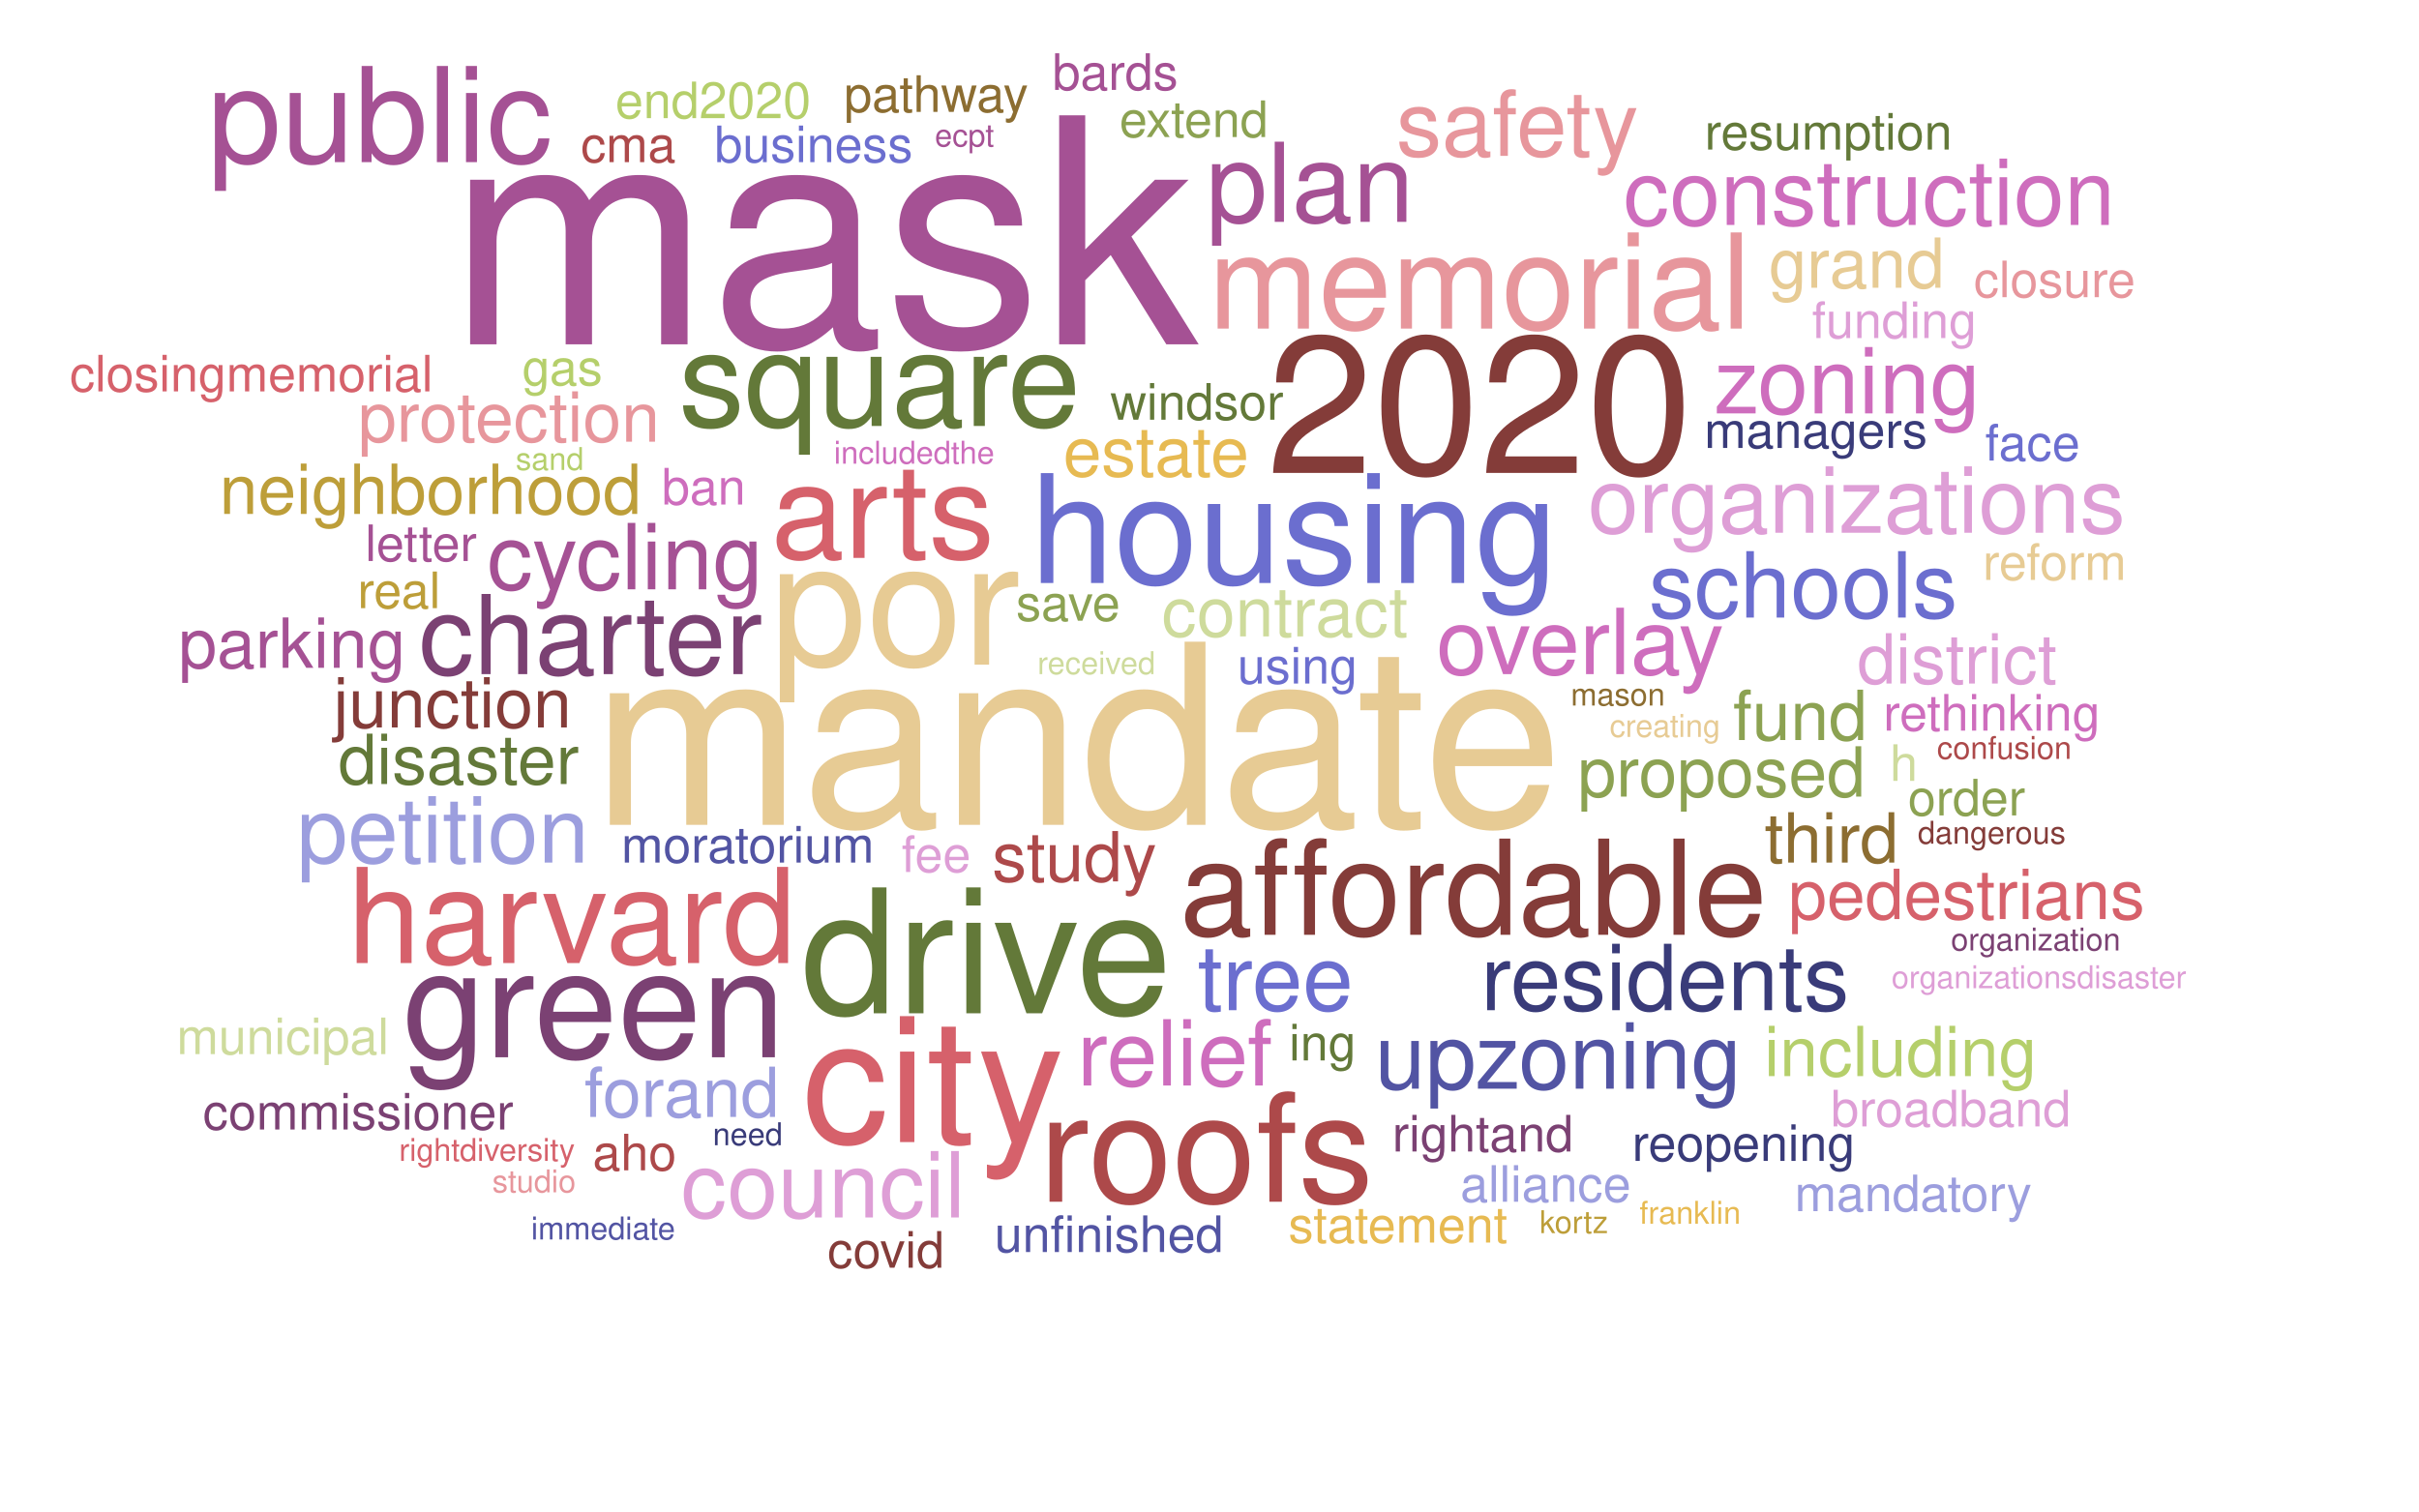
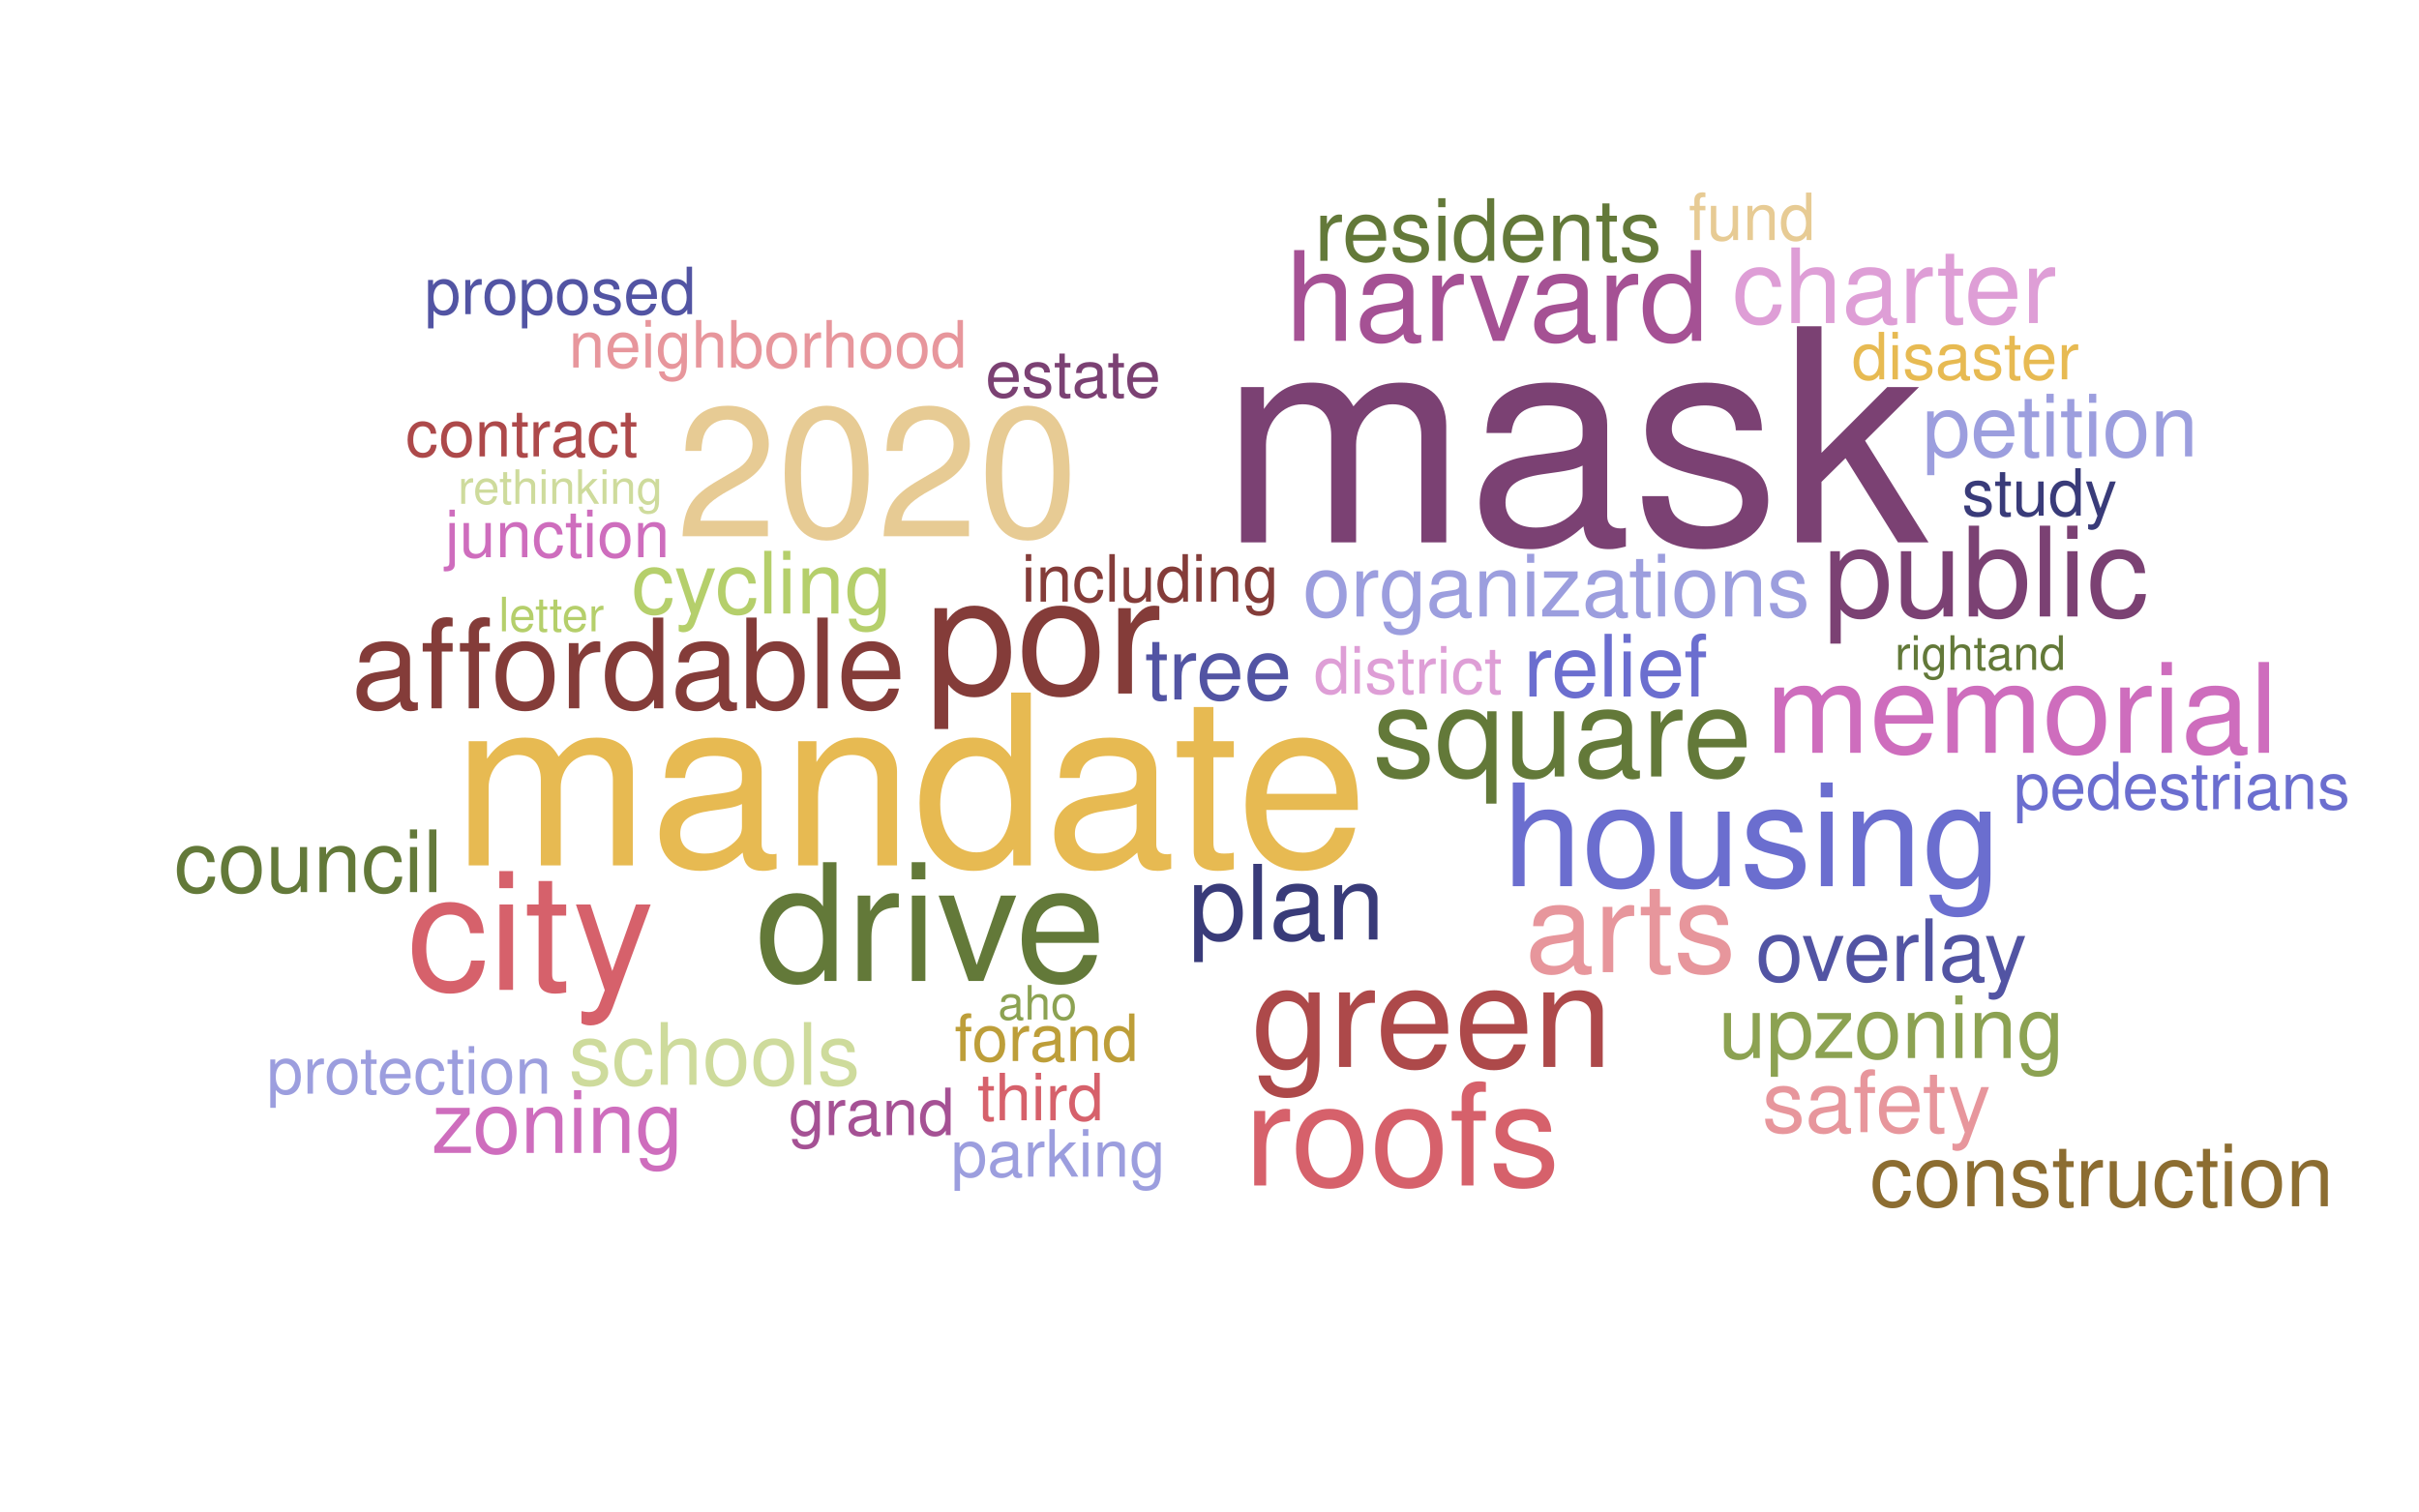
<svg xmlns="http://www.w3.org/2000/svg" width="960" height="600" version="1.1">
  <g />
-   <g transform="translate(480,300)scale(1.246753,1.246753)">
-     <text text-anchor="middle" transform="translate(-105,-105)" style="font-size: 42px; font-family: Helvetica; fill: rgb(99, 121, 57);">square</text>
-     <text text-anchor="middle" transform="translate(84,57)" style="font-size: 42px; font-family: Helvetica; fill: rgb(132, 60, 57);">affordable</text>
-     <text text-anchor="middle" transform="translate(-88,123)" style="font-size: 55px; font-family: Helvetica; fill: rgb(214, 97, 107);">city</text>
-     <text text-anchor="middle" transform="translate(21,81)" style="font-size: 29px; font-family: Helvetica; fill: rgb(107, 110, 207);">tree</text>
-     <text text-anchor="middle" transform="translate(-292,-28)" style="font-size: 22px; font-family: Helvetica; fill: rgb(165, 81, 148);">parking</text>
-     <text text-anchor="middle" transform="translate(-123,147)" style="font-size: 29px; font-family: Helvetica; fill: rgb(222, 158, 214);">council</text>
-     <text text-anchor="middle" transform="translate(79,132)" style="font-size: 16px; font-family: Helvetica; fill: rgb(82, 84, 163);" />
-     <text text-anchor="middle" transform="translate(36,97)" style="font-size: 16px; font-family: Helvetica; fill: rgb(99, 121, 57);">ing</text>
-     <text text-anchor="middle" transform="translate(163,13)" style="font-size: 22px; font-family: Helvetica; fill: rgb(140, 162, 82);">proposed</text>
-     <text text-anchor="middle" transform="translate(-264,-189)" style="font-size: 42px; font-family: Helvetica; fill: rgb(165, 81, 148);">public</text>
-     <text text-anchor="middle" transform="translate(118,-26)" style="font-size: 29px; font-family: Helvetica; fill: rgb(206, 109, 189);">overlay</text>
-     <text text-anchor="middle" transform="translate(238,-23)" style="font-size: 22px; font-family: Helvetica; fill: rgb(222, 158, 214);">district</text>
-     <text text-anchor="middle" transform="translate(203,-109)" style="font-size: 29px; font-family: Helvetica; fill: rgb(206, 109, 189);">zoning</text>
-     <text text-anchor="middle" transform="translate(-100,-29)" style="font-size: 55px; font-family: Helvetica; fill: rgb(231, 203, 148);">por</text>
-     <text text-anchor="middle" transform="translate(98,-191)" style="font-size: 29px; font-family: Helvetica; fill: rgb(231, 150, 156);">safety</text>
-     <text text-anchor="middle" transform="translate(-183,132)" style="font-size: 16px; font-family: Helvetica; fill: rgb(173, 73, 74);">aho</text>
-     <text text-anchor="middle" transform="translate(-186,-53)" style="font-size: 29px; font-family: Helvetica; fill: rgb(165, 81, 148);">cycling</text>
-     <text text-anchor="middle" transform="translate(-244,34)" style="font-size: 29px; font-family: Helvetica; fill: rgb(156, 158, 222);">petition</text>
-     <text text-anchor="middle" transform="translate(-203,66)" style="font-size: 42px; font-family: Helvetica; fill: rgb(214, 97, 107);">harvard</text>
-     <text text-anchor="middle" transform="translate(-196,96)" style="font-size: 48px; font-family: Helvetica; fill: rgb(123, 65, 115);">green</text>
-     <text text-anchor="middle" transform="translate(210,-169)" style="font-size: 29px; font-family: Helvetica; fill: rgb(206, 109, 189);">construction</text>
-     <text text-anchor="middle" transform="translate(28,-23)" style="font-size: 16px; font-family: Helvetica; fill: rgb(107, 110, 207);">using</text>
-     <text text-anchor="middle" transform="translate(-206,-118)" style="font-size: 16px; font-family: Helvetica; fill: rgb(181, 207, 107);">gas</text>
-     <text text-anchor="middle" transform="translate(-123,-131)" style="font-size: 100px; font-family: Helvetica; fill: rgb(165, 81, 148);">mask</text>
-     <text text-anchor="middle" transform="translate(-42,22)" style="font-size: 80px; font-family: Helvetica; fill: rgb(231, 203, 148);">mandate</text>
-     <text text-anchor="middle" transform="translate(86,-90)" style="font-size: 61px; font-family: Helvetica; fill: rgb(132, 60, 57);">2020</text>
-     <text text-anchor="middle" transform="translate(-71,82)" style="font-size: 55px; font-family: Helvetica; fill: rgb(99, 121, 57);">drive</text>
-     <text text-anchor="middle" transform="translate(27,-55)" style="font-size: 48px; font-family: Helvetica; fill: rgb(107, 110, 207);">housing</text>
-     <text text-anchor="middle" transform="translate(-1,142)" style="font-size: 48px; font-family: Helvetica; fill: rgb(173, 73, 74);">roofs</text>
-     <text text-anchor="middle" transform="translate(-104,-63)" style="font-size: 42px; font-family: Helvetica; fill: rgb(214, 97, 107);">arts</text>
-     <text text-anchor="middle" transform="translate(86,-136)" style="font-size: 42px; font-family: Helvetica; fill: rgb(231, 150, 156);">memorial</text>
-     <text text-anchor="middle" transform="translate(-197,-26)" style="font-size: 35px; font-family: Helvetica; fill: rgb(123, 65, 115);">charter</text>
-     <text text-anchor="middle" transform="translate(32,-170)" style="font-size: 35px; font-family: Helvetica; fill: rgb(165, 81, 148);">plan</text>
-     <text text-anchor="middle" transform="translate(-11,105)" style="font-size: 29px; font-family: Helvetica; fill: rgb(206, 109, 189);">relief</text>
-     <text text-anchor="middle" transform="translate(206,-71)" style="font-size: 29px; font-family: Helvetica; fill: rgb(222, 158, 214);">organizations</text>
-     <text text-anchor="middle" transform="translate(145,81)" style="font-size: 29px; font-family: Helvetica; fill: rgb(57, 59, 121);">residents</text>
-     <text text-anchor="middle" transform="translate(111,106)" style="font-size: 29px; font-family: Helvetica; fill: rgb(82, 84, 163);">upzoning</text>
-     <text text-anchor="middle" transform="translate(189,-44)" style="font-size: 29px; font-family: Helvetica; fill: rgb(107, 110, 207);">schools</text>
-     <text text-anchor="middle" transform="translate(-168,115)" style="font-size: 22px; font-family: Helvetica; fill: rgb(156, 158, 222);">forand</text>
-     <text text-anchor="middle" transform="translate(-239,9)" style="font-size: 22px; font-family: Helvetica; fill: rgb(99, 121, 57);">disaster</text>
-     <text text-anchor="middle" transform="translate(188,-5)" style="font-size: 22px; font-family: Helvetica; fill: rgb(140, 162, 82);">fund</text>
-     <text text-anchor="middle" transform="translate(220,102)" style="font-size: 22px; font-family: Helvetica; fill: rgb(181, 207, 107);">including</text>
-     <text text-anchor="middle" transform="translate(24,-38)" style="font-size: 22px; font-family: Helvetica; fill: rgb(206, 219, 156);">contract</text>
-     <text text-anchor="middle" transform="translate(198,34)" style="font-size: 22px; font-family: Helvetica; fill: rgb(140, 109, 49);">third</text>
-     <text text-anchor="middle" transform="translate(-248,-77)" style="font-size: 22px; font-family: Helvetica; fill: rgb(189, 158, 57);">neighborhood</text>
-     <text text-anchor="middle" transform="translate(-17,-89)" style="font-size: 22px; font-family: Helvetica; fill: rgb(231, 186, 82);">estate</text>
-     <text text-anchor="middle" transform="translate(206,-149)" style="font-size: 22px; font-family: Helvetica; fill: rgb(231, 203, 148);">grand</text>
-     <text text-anchor="middle" transform="translate(-241,-9)" style="font-size: 22px; font-family: Helvetica; fill: rgb(132, 60, 57);">junction</text>
-     <text text-anchor="middle" transform="translate(-43,40)" style="font-size: 22px; font-family: Helvetica; fill: rgb(173, 73, 74);">study</text>
-     <text text-anchor="middle" transform="translate(241,52)" style="font-size: 22px; font-family: Helvetica; fill: rgb(214, 97, 107);">pedestrians</text>
-     <text text-anchor="middle" transform="translate(-223,-100)" style="font-size: 22px; font-family: Helvetica; fill: rgb(231, 150, 156);">protection</text>
-     <text text-anchor="middle" transform="translate(87,126)" style="font-size: 16px; font-family: Helvetica; fill: rgb(123, 65, 115);">rightand</text>
-     <text text-anchor="middle" transform="translate(-251,-62)" style="font-size: 16px; font-family: Helvetica; fill: rgb(165, 81, 148);">letter</text>
-     <text text-anchor="middle" transform="translate(249,-8)" style="font-size: 16px; font-family: Helvetica; fill: rgb(206, 109, 189);">rethinking</text>
-     <text text-anchor="middle" transform="translate(218,-133)" style="font-size: 16px; font-family: Helvetica; fill: rgb(222, 158, 214);">funding</text>
-     <text text-anchor="middle" transform="translate(193,-98)" style="font-size: 16px; font-family: Helvetica; fill: rgb(57, 59, 121);">managers</text>
-     <text text-anchor="middle" transform="translate(-32,158)" style="font-size: 16px; font-family: Helvetica; fill: rgb(82, 84, 163);">unfinished</text>
-     <text text-anchor="middle" transform="translate(-126,-189)" style="font-size: 16px; font-family: Helvetica; fill: rgb(107, 110, 207);">business</text>
-     <text text-anchor="middle" transform="translate(107,142)" style="font-size: 16px; font-family: Helvetica; fill: rgb(156, 158, 222);">alliance</text>
-     <text text-anchor="middle" transform="translate(-4,-107)" style="font-size: 16px; font-family: Helvetica; fill: rgb(99, 121, 57);">windsor</text>
-     <text text-anchor="middle" transform="translate(-5,-197)" style="font-size: 16px; font-family: Helvetica; fill: rgb(140, 162, 82);">extend</text>
-     <text text-anchor="middle" transform="translate(-158,-203)" style="font-size: 16px; font-family: Helvetica; fill: rgb(181, 207, 107);">end2020</text>
-     <text text-anchor="middle" transform="translate(221,8)" style="font-size: 16px; font-family: Helvetica; fill: rgb(206, 219, 156);">h</text>
-     <text text-anchor="middle" transform="translate(-87,-205)" style="font-size: 16px; font-family: Helvetica; fill: rgb(140, 109, 49);">pathway</text>
-     <text text-anchor="middle" transform="translate(-258,-47)" style="font-size: 16px; font-family: Helvetica; fill: rgb(189, 158, 57);">real</text>
-     <text text-anchor="middle" transform="translate(-295,95)" style="font-size: 16px; font-family: Helvetica; fill: rgb(206, 219, 156);">municipal</text>
-     <text text-anchor="middle" transform="translate(236,118)" style="font-size: 16px; font-family: Helvetica; fill: rgb(222, 158, 214);">broadband</text>
-     <text text-anchor="middle" transform="translate(60,155)" style="font-size: 16px; font-family: Helvetica; fill: rgb(231, 186, 82);">statement</text>
-     <text text-anchor="middle" transform="translate(269,-56)" style="font-size: 16px; font-family: Helvetica; fill: rgb(231, 203, 148);">reform</text>
-     <text text-anchor="middle" transform="translate(-103,163)" style="font-size: 16px; font-family: Helvetica; fill: rgb(132, 60, 57);">covid</text>
-     <text text-anchor="middle" transform="translate(-185,-189)" style="font-size: 16px; font-family: Helvetica; fill: rgb(173, 73, 74);">cma</text>
-     <text text-anchor="middle" transform="translate(-305,-116)" style="font-size: 16px; font-family: Helvetica; fill: rgb(214, 97, 107);">closingmemorial</text>
-     <text text-anchor="middle" transform="translate(269,-146)" style="font-size: 16px; font-family: Helvetica; fill: rgb(231, 150, 156);">closure</text>
-     <text text-anchor="middle" transform="translate(-271,119)" style="font-size: 16px; font-family: Helvetica; fill: rgb(123, 65, 115);">commissioner</text>
-     <text text-anchor="middle" transform="translate(-30,-212)" style="font-size: 16px; font-family: Helvetica; fill: rgb(165, 81, 148);">bards</text>
-     <text text-anchor="middle" transform="translate(-161,-80)" style="font-size: 16px; font-family: Helvetica; fill: rgb(206, 109, 189);">ban</text>
-     <text text-anchor="middle" transform="translate(-87,37)" style="font-size: 16px; font-family: Helvetica; fill: rgb(222, 158, 214);">fee</text>
-     <text text-anchor="middle" transform="translate(170,129)" style="font-size: 16px; font-family: Helvetica; fill: rgb(57, 59, 121);">reopening</text>
-     <text text-anchor="middle" transform="translate(-147,34)" style="font-size: 16px; font-family: Helvetica; fill: rgb(82, 84, 163);">moratorium</text>
-     <text text-anchor="middle" transform="translate(262,-94)" style="font-size: 16px; font-family: Helvetica; fill: rgb(107, 110, 207);">face</text>
-     <text text-anchor="middle" transform="translate(241,19)" style="font-size: 16px; font-family: Helvetica; fill: rgb(140, 162, 82);">order</text>
-     <text text-anchor="middle" transform="translate(224,145)" style="font-size: 16px; font-family: Helvetica; fill: rgb(156, 158, 222);">mandatory</text>
-     <text text-anchor="middle" transform="translate(197,-193)" style="font-size: 16px; font-family: Helvetica; fill: rgb(99, 121, 57);">resumption</text>
-     <text text-anchor="middle" transform="translate(-45,-43)" style="font-size: 16px; font-family: Helvetica; fill: rgb(140, 162, 82);">save</text>
-     <text text-anchor="middle" transform="translate(-210,-91)" style="font-size: 10px; font-family: Helvetica; fill: rgb(181, 207, 107);">sand</text>
-     <text text-anchor="middle" transform="translate(-36,-26)" style="font-size: 10px; font-family: Helvetica; fill: rgb(206, 219, 156);">received</text>
-     <text text-anchor="middle" transform="translate(130,-16)" style="font-size: 10px; font-family: Helvetica; fill: rgb(140, 109, 49);">mason</text>
-     <text text-anchor="middle" transform="translate(116,152)" style="font-size: 10px; font-family: Helvetica; fill: rgb(189, 158, 57);">kortz</text>
-     <text text-anchor="middle" transform="translate(153,149)" style="font-size: 10px; font-family: Helvetica; fill: rgb(231, 186, 82);">franklin</text>
-     <text text-anchor="middle" transform="translate(145,-6)" style="font-size: 10px; font-family: Helvetica; fill: rgb(231, 203, 148);">creating</text>
-     <text text-anchor="middle" transform="translate(249,28)" style="font-size: 10px; font-family: Helvetica; fill: rgb(132, 60, 57);">dangerous</text>
-     <text text-anchor="middle" transform="translate(253,1)" style="font-size: 10px; font-family: Helvetica; fill: rgb(173, 73, 74);">confusion</text>
-     <text text-anchor="middle" transform="translate(-230,129)" style="font-size: 10px; font-family: Helvetica; fill: rgb(214, 97, 107);">rightdiversity</text>
-     <text text-anchor="middle" transform="translate(-215,139)" style="font-size: 10px; font-family: Helvetica; fill: rgb(231, 150, 156);">studio</text>
-     <text text-anchor="middle" transform="translate(263,62)" style="font-size: 10px; font-family: Helvetica; fill: rgb(123, 65, 115);">organization</text>
-     <text text-anchor="middle" transform="translate(-78,-194)" style="font-size: 10px; font-family: Helvetica; fill: rgb(165, 81, 148);">ecpt</text>
-     <text text-anchor="middle" transform="translate(-94,-93)" style="font-size: 10px; font-family: Helvetica; fill: rgb(206, 109, 189);">includedthe</text>
-     <text text-anchor="middle" transform="translate(264,74)" style="font-size: 10px; font-family: Helvetica; fill: rgb(222, 158, 214);">organizationsdisaster</text>
-     <text text-anchor="middle" transform="translate(-147,124)" style="font-size: 10px; font-family: Helvetica; fill: rgb(57, 59, 121);">need</text>
-     <text text-anchor="middle" transform="translate(-193,154)" style="font-size: 10px; font-family: Helvetica; fill: rgb(82, 84, 163);">immediate</text>
+   <g transform="translate(480,300)scale(1.176471,1.176471)">
+     <text text-anchor="middle" transform="translate(119,7)" style="font-size: 42px; font-family: Helvetica; fill: rgb(99, 121, 57);">square</text>
+     <text text-anchor="middle" transform="translate(-196,-16)" style="font-size: 42px; font-family: Helvetica; fill: rgb(132, 60, 57);">affordable</text>
+     <text text-anchor="middle" transform="translate(-229,79)" style="font-size: 55px; font-family: Helvetica; fill: rgb(214, 97, 107);">city</text>
+     <text text-anchor="middle" transform="translate(3,-19)" style="font-size: 29px; font-family: Helvetica; fill: rgb(82, 84, 163);">tree</text>
+     <text text-anchor="middle" transform="translate(-51,142)" style="font-size: 22px; font-family: Helvetica; fill: rgb(156, 158, 222);">parking</text>
+     <text text-anchor="middle" transform="translate(-304,46)" style="font-size: 29px; font-family: Helvetica; fill: rgb(99, 121, 57);">council</text>
+     <text text-anchor="middle" transform="translate(230,76)" style="font-size: 29px; font-family: Helvetica; fill: rgb(82, 84, 163);">overlay</text>
+     <text text-anchor="middle" transform="translate(-220,134)" style="font-size: 29px; font-family: Helvetica; fill: rgb(206, 109, 189);">zoning</text>
+     <text text-anchor="middle" transform="translate(-56,-21)" style="font-size: 55px; font-family: Helvetica; fill: rgb(132, 60, 57);">por</text>
+     <text text-anchor="middle" transform="translate(225,127)" style="font-size: 29px; font-family: Helvetica; fill: rgb(231, 150, 156);">safety</text>
+     <text text-anchor="middle" transform="translate(-58,89)" style="font-size: 16px; font-family: Helvetica; fill: rgb(140, 162, 82);">aho</text>
+     <text text-anchor="middle" transform="translate(-219,-149)" style="font-size: 22px; font-family: Helvetica; fill: rgb(82, 84, 163);">proposed</text>
+     <text text-anchor="middle" transform="translate(-151,-48)" style="font-size: 29px; font-family: Helvetica; fill: rgb(181, 207, 107);">cycling</text>
+     <text text-anchor="middle" transform="translate(287,-101)" style="font-size: 29px; font-family: Helvetica; fill: rgb(156, 158, 222);">petition</text>
+     <text text-anchor="middle" transform="translate(67,-21)" style="font-size: 22px; font-family: Helvetica; fill: rgb(222, 158, 214);">district</text>
+     <text text-anchor="middle" transform="translate(123,-72)rotate(0)" style="font-size: 100px; font-family: Helvetica; fill: rgb(123, 65, 115);">mask</text>
+     <text text-anchor="middle" transform="translate(-101,37)rotate(0)" style="font-size: 80px; font-family: Helvetica; fill: rgb(231, 186, 82);">mandate</text>
+     <text text-anchor="middle" transform="translate(-112,-74)rotate(0)" style="font-size: 61px; font-family: Helvetica; fill: rgb(231, 203, 148);">2020</text>
+     <text text-anchor="middle" transform="translate(-94,76)rotate(0)" style="font-size: 55px; font-family: Helvetica; fill: rgb(99, 121, 57);">drive</text>
+     <text text-anchor="middle" transform="translate(183,44)rotate(0)" style="font-size: 48px; font-family: Helvetica; fill: rgb(107, 110, 207);">housing</text>
+     <text text-anchor="middle" transform="translate(75,105)rotate(0)" style="font-size: 48px; font-family: Helvetica; fill: rgb(173, 73, 74);">green</text>
+     <text text-anchor="middle" transform="translate(65,145)rotate(0)" style="font-size: 48px; font-family: Helvetica; fill: rgb(214, 97, 107);">roofs</text>
+     <text text-anchor="middle" transform="translate(142,73)rotate(0)" style="font-size: 42px; font-family: Helvetica; fill: rgb(231, 150, 156);">arts</text>
+     <text text-anchor="middle" transform="translate(262,-47)rotate(0)" style="font-size: 42px; font-family: Helvetica; fill: rgb(123, 65, 115);">public</text>
+     <text text-anchor="middle" transform="translate(97,-140)rotate(0)" style="font-size: 42px; font-family: Helvetica; fill: rgb(165, 81, 148);">harvard</text>
+     <text text-anchor="middle" transform="translate(274,-1)rotate(0)" style="font-size: 42px; font-family: Helvetica; fill: rgb(206, 109, 189);">memorial</text>
+     <text text-anchor="middle" transform="translate(231,-146)rotate(0)" style="font-size: 35px; font-family: Helvetica; fill: rgb(222, 158, 214);">charter</text>
+     <text text-anchor="middle" transform="translate(26,62)rotate(0)" style="font-size: 35px; font-family: Helvetica; fill: rgb(57, 59, 121);">plan</text>
+     <text text-anchor="middle" transform="translate(137,-20)rotate(0)" style="font-size: 29px; font-family: Helvetica; fill: rgb(107, 110, 207);">relief</text>
+     <text text-anchor="middle" transform="translate(117,-47)rotate(0)" style="font-size: 29px; font-family: Helvetica; fill: rgb(156, 158, 222);">organizations</text>
+     <text text-anchor="middle" transform="translate(94,-167)rotate(0)" style="font-size: 29px; font-family: Helvetica; fill: rgb(99, 121, 57);">residents</text>
+     <text text-anchor="middle" transform="translate(230,102)rotate(0)" style="font-size: 29px; font-family: Helvetica; fill: rgb(140, 162, 82);">upzoning</text>
+     <text text-anchor="middle" transform="translate(-167,111)rotate(0)" style="font-size: 29px; font-family: Helvetica; fill: rgb(206, 219, 156);">schools</text>
+     <text text-anchor="middle" transform="translate(301,152)rotate(0)" style="font-size: 29px; font-family: Helvetica; fill: rgb(140, 109, 49);">construction</text>
+     <text text-anchor="middle" transform="translate(-55,103)rotate(0)" style="font-size: 22px; font-family: Helvetica; fill: rgb(189, 158, 57);">forand</text>
+     <text text-anchor="middle" transform="translate(255,-127)rotate(0)" style="font-size: 22px; font-family: Helvetica; fill: rgb(231, 186, 82);">disaster</text>
+     <text text-anchor="middle" transform="translate(183,-174)rotate(0)" style="font-size: 22px; font-family: Helvetica; fill: rgb(231, 203, 148);">fund</text>
+     <text text-anchor="middle" transform="translate(-20,-52)rotate(0)" style="font-size: 22px; font-family: Helvetica; fill: rgb(132, 60, 57);">including</text>
+     <text text-anchor="middle" transform="translate(-232,-101)rotate(0)" style="font-size: 22px; font-family: Helvetica; fill: rgb(173, 73, 74);">contract</text>
+     <text text-anchor="middle" transform="translate(-57,123)rotate(0)" style="font-size: 22px; font-family: Helvetica; fill: rgb(214, 97, 107);">third</text>
+     <text text-anchor="middle" transform="translate(-149,-131)rotate(0)" style="font-size: 22px; font-family: Helvetica; fill: rgb(231, 150, 156);">neighborhood</text>
+     <text text-anchor="middle" transform="translate(-46,-121)rotate(0)" style="font-size: 22px; font-family: Helvetica; fill: rgb(123, 65, 115);">estate</text>
+     <text text-anchor="middle" transform="translate(-114,128)rotate(0)" style="font-size: 22px; font-family: Helvetica; fill: rgb(165, 81, 148);">grand</text>
+     <text text-anchor="middle" transform="translate(-220,-67)rotate(0)" style="font-size: 22px; font-family: Helvetica; fill: rgb(206, 109, 189);">junction</text>
+     <text text-anchor="middle" transform="translate(280,-81)rotate(0)" style="font-size: 22px; font-family: Helvetica; fill: rgb(57, 59, 121);">study</text>
+     <text text-anchor="middle" transform="translate(328,18)rotate(0)" style="font-size: 22px; font-family: Helvetica; fill: rgb(107, 110, 207);">pedestrians</text>
+     <text text-anchor="middle" transform="translate(-270,114)rotate(0)" style="font-size: 22px; font-family: Helvetica; fill: rgb(156, 158, 222);">protection</text>
+     <text text-anchor="middle" transform="translate(260,-29)rotate(0)" style="font-size: 16px; font-family: Helvetica; fill: rgb(99, 121, 57);">rightand</text>
+     <text text-anchor="middle" transform="translate(-222,-42)rotate(0)" style="font-size: 16px; font-family: Helvetica; fill: rgb(181, 207, 107);">letter</text>
+     <text text-anchor="middle" transform="translate(-219,-85)rotate(0)" style="font-size: 16px; font-family: Helvetica; fill: rgb(206, 219, 156);">rethinking</text>
  </g>
</svg>
